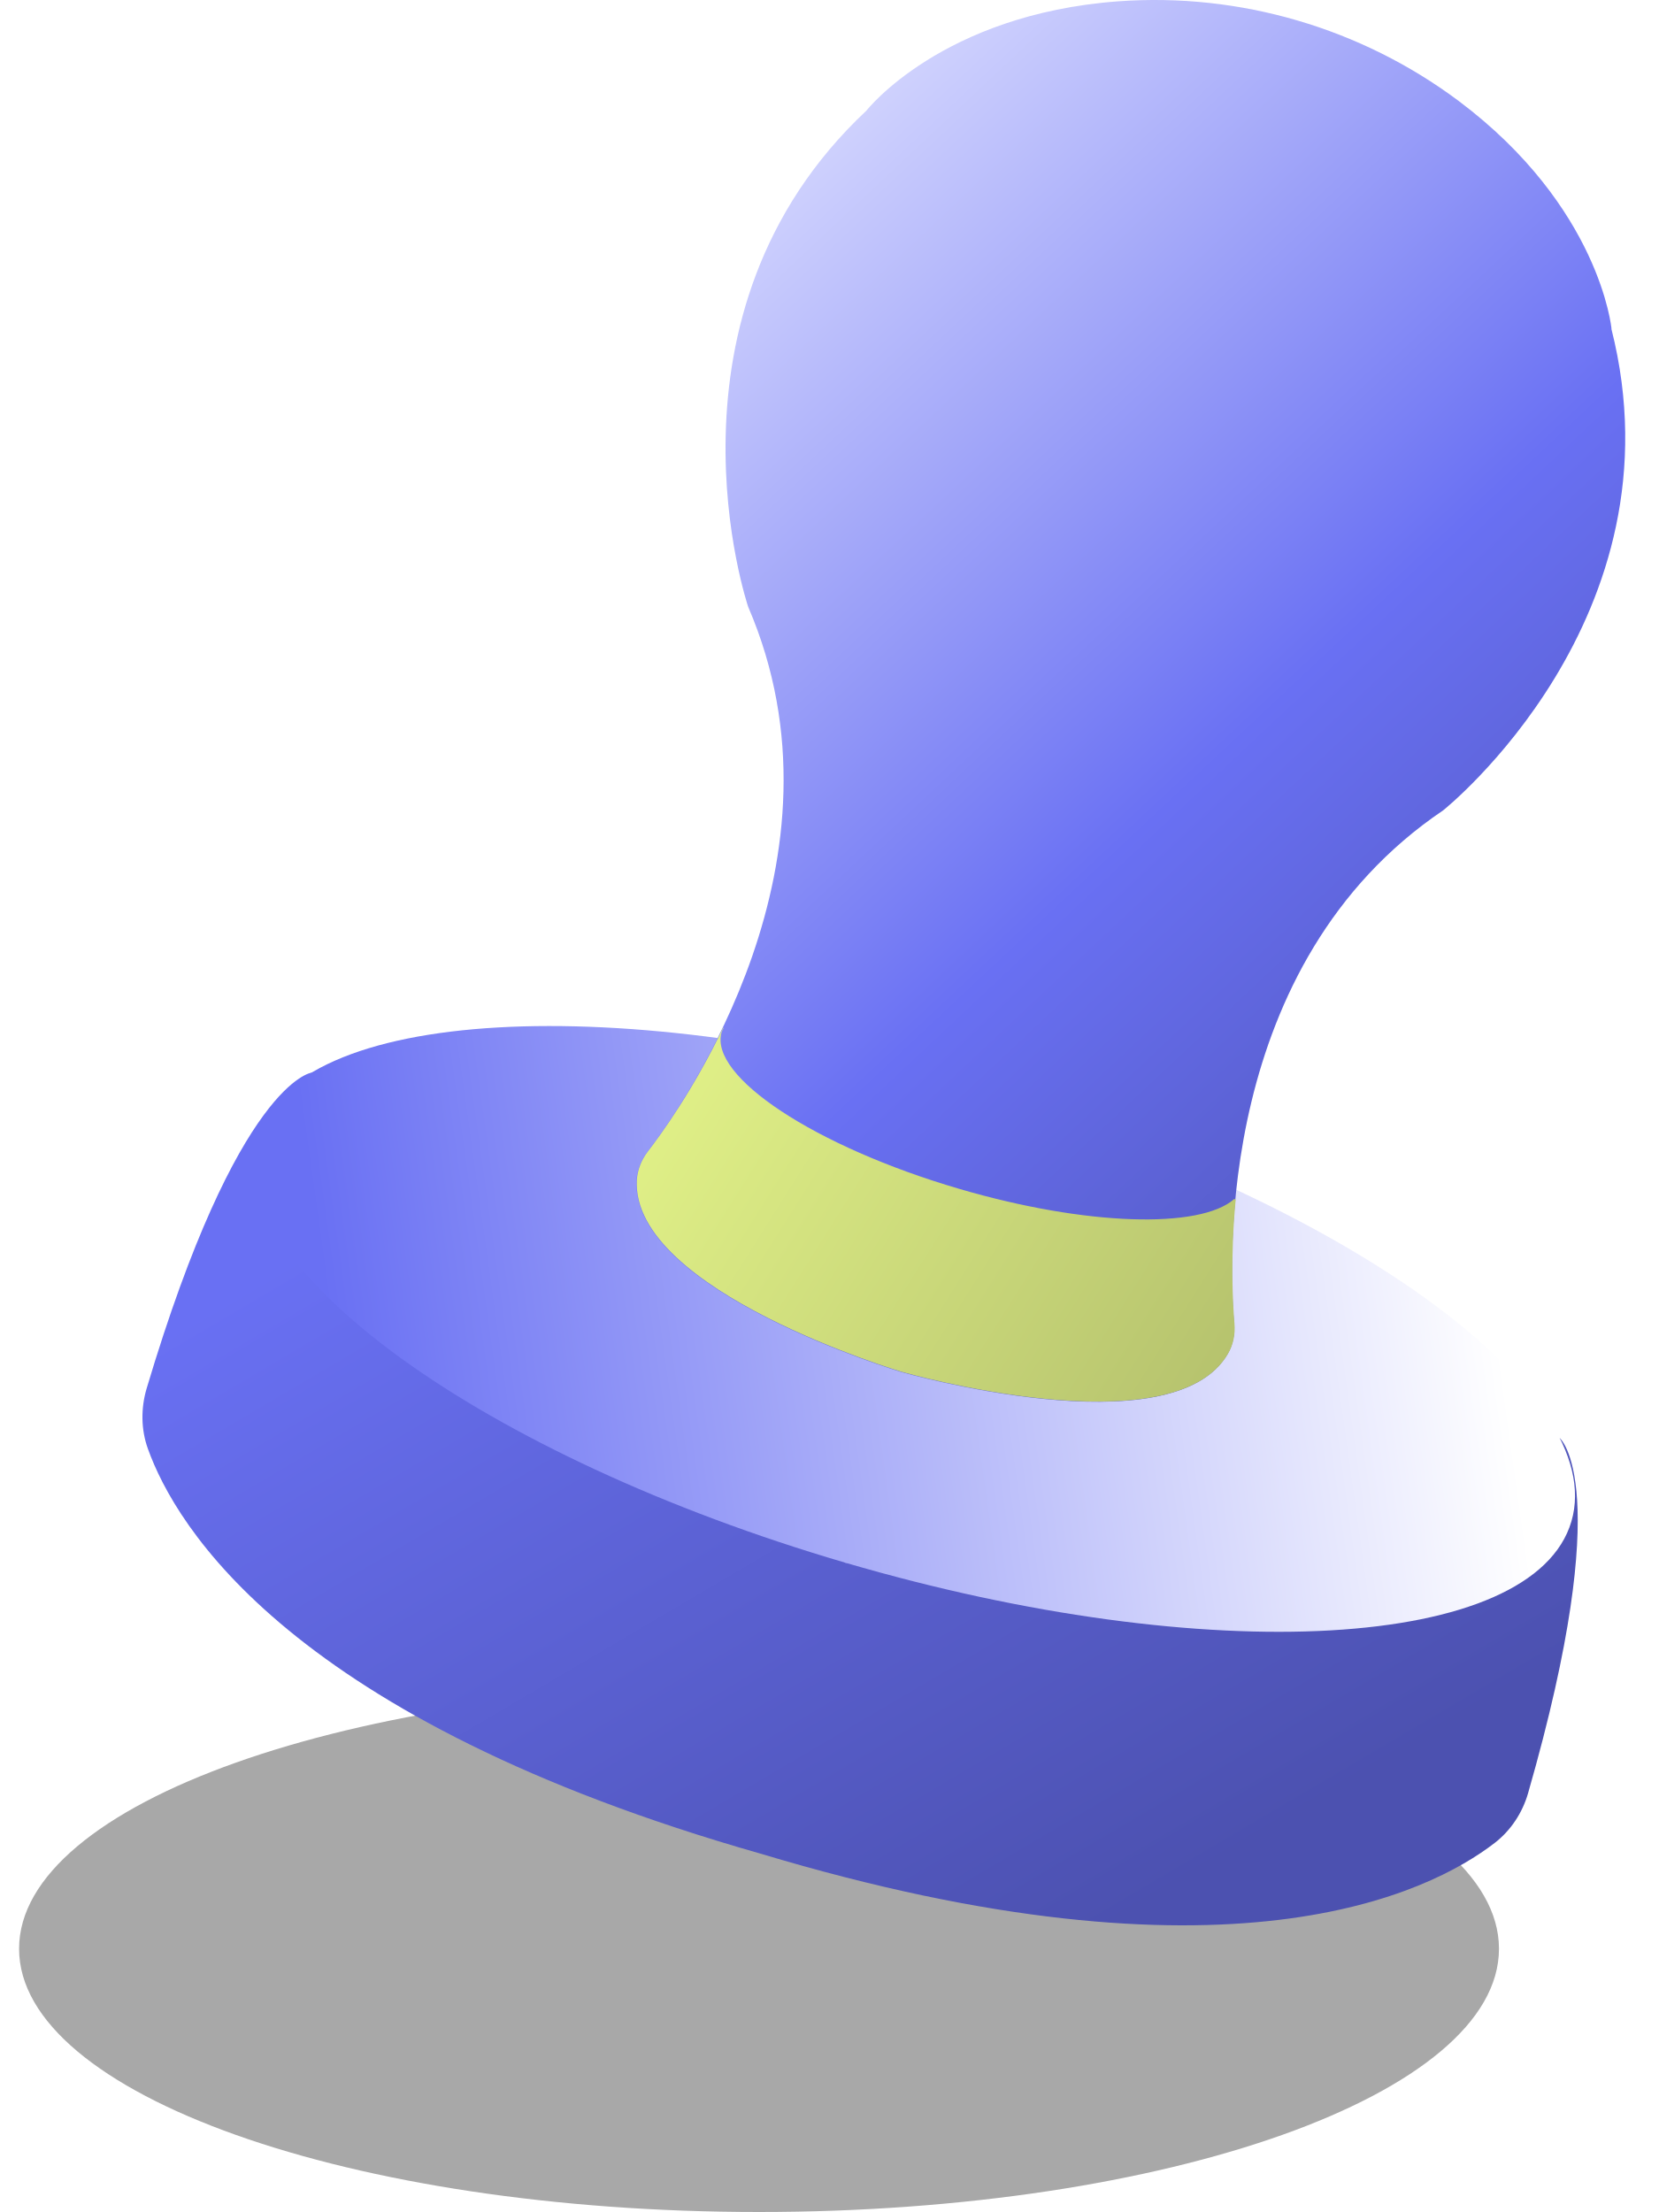
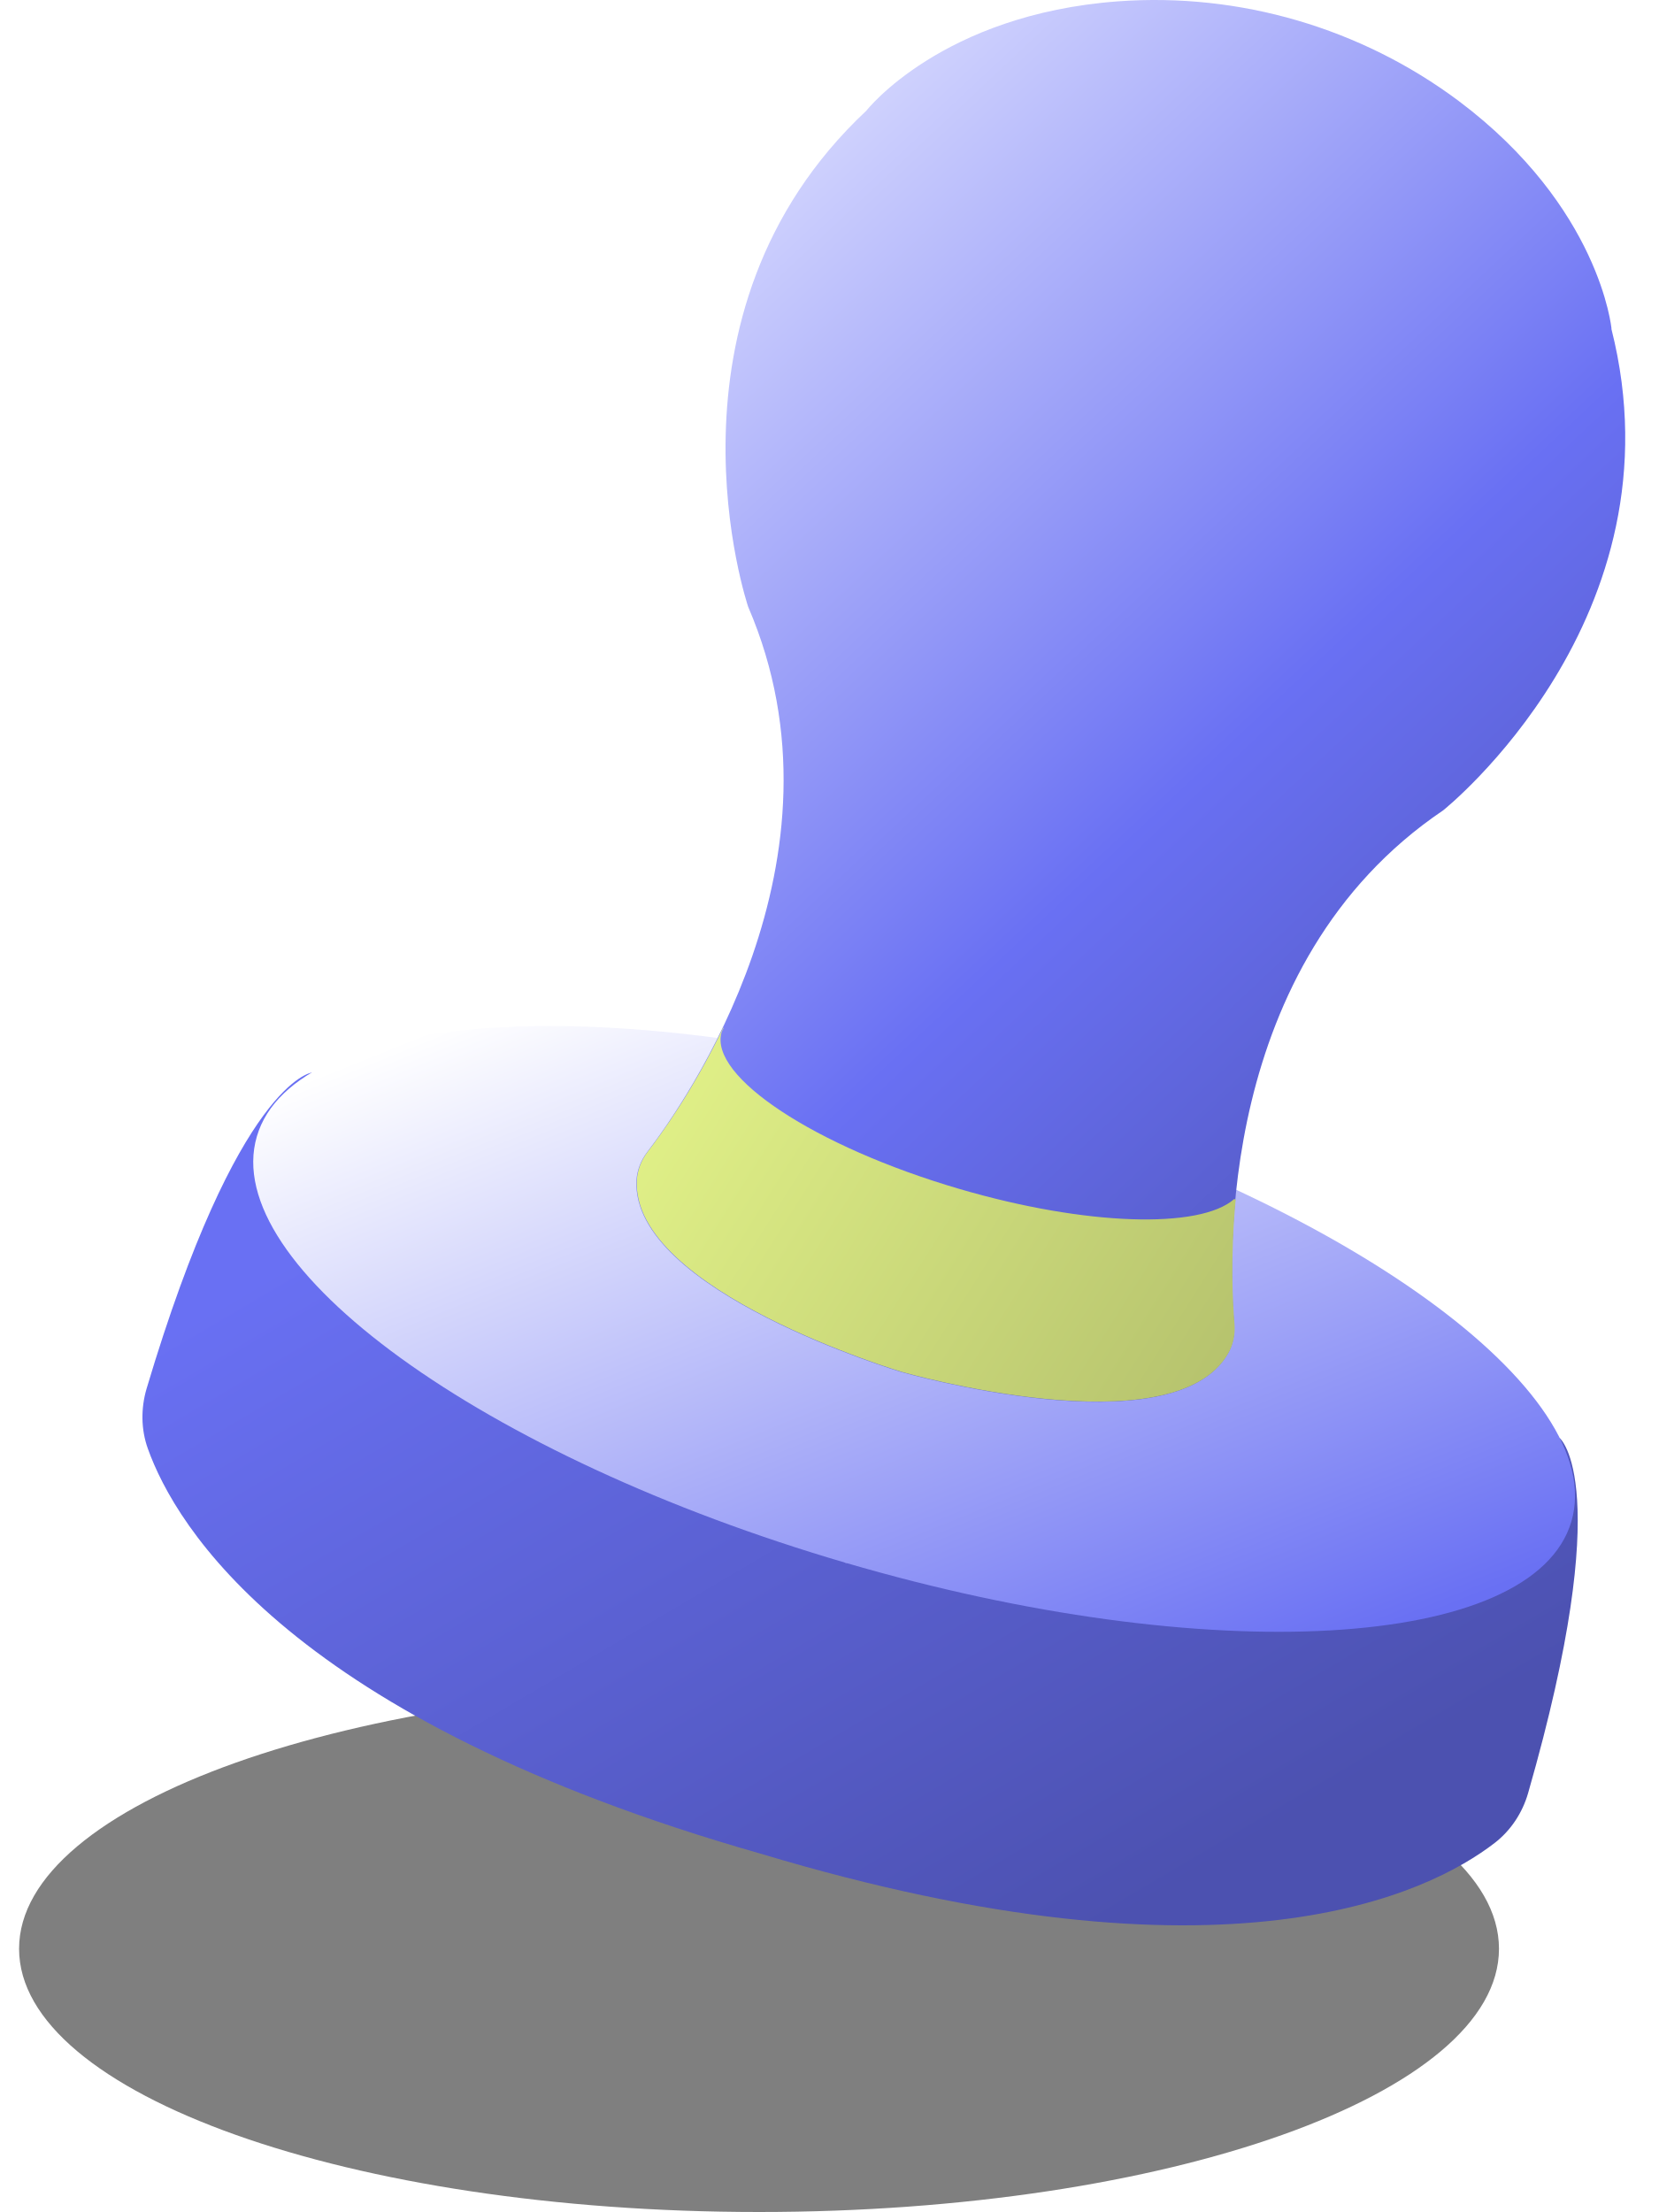
<svg xmlns="http://www.w3.org/2000/svg" width="48" height="64" viewBox="0 0 48 64" fill="none">
-   <path d="M21.961 64C33.785 64 43.37 60.59 43.37 56.384C43.37 52.178 33.785 48.769 21.961 48.769C10.137 48.769 0.552 52.178 0.552 56.384C0.552 60.59 10.137 64 21.961 64Z" fill="#A8A8A8" />
-   <path d="M45.126 41.612L24.468 45.217L9.015 31.035C9.015 31.035 6.893 31.287 4.241 40.178C4.074 40.747 4.078 41.356 4.277 41.912C5.08 44.162 8.407 49.757 22.001 53.631C35.534 57.699 41.353 54.782 43.246 53.322C43.714 52.96 44.05 52.448 44.213 51.879C46.776 42.962 45.126 41.607 45.126 41.607V41.612Z" fill="url(#paint0_linear_3218_59712)" />
-   <path d="M45.466 44.018C46.56 40.281 38.933 34.758 28.43 31.683C17.927 28.608 8.526 29.144 7.431 32.882C6.337 36.619 13.964 42.141 24.468 45.217C34.971 48.292 44.372 47.755 45.466 44.018Z" fill="url(#paint1_linear_3218_59712)" />
-   <path d="M46.626 9.512C46.626 9.512 46.3 5.991 42.196 2.915C39.377 0.811 35.869 -0.217 32.357 0.038C27.243 0.414 25.067 3.202 25.067 3.202C18.771 9.101 21.648 17.56 21.648 17.56C24.79 24.849 19.799 31.935 18.727 33.33C18.546 33.568 18.431 33.855 18.414 34.15C18.25 37.358 26.078 39.697 26.078 39.697C26.078 39.697 33.932 41.951 35.525 39.163C35.675 38.903 35.732 38.598 35.706 38.302C35.556 36.546 35.176 27.889 41.755 23.446C41.755 23.446 48.744 17.878 46.622 9.512H46.626Z" fill="url(#paint2_linear_3218_59712)" />
-   <path d="M35.708 34.693C34.72 35.562 31.424 35.474 27.753 34.397C23.579 33.175 20.503 31.145 20.878 29.866C20.892 29.822 20.918 29.777 20.94 29.738H20.922C20.067 31.52 19.136 32.809 18.738 33.325C18.557 33.563 18.443 33.85 18.425 34.146C18.262 37.353 26.089 39.692 26.089 39.692C26.089 39.692 33.943 41.947 35.536 39.158C35.686 38.898 35.743 38.593 35.717 38.298C35.669 37.72 35.593 36.392 35.752 34.706L35.704 34.688L35.708 34.693Z" fill="url(#paint3_linear_3218_59712)" />
+   <path d="M21.961 64C33.785 64 43.37 60.59 43.37 56.384C43.37 52.178 33.785 48.769 21.961 48.769C10.137 48.769 0.552 52.178 0.552 56.384C0.552 60.59 10.137 64 21.961 64Z" fill="#7F7F7F" />
+   <path d="M45.126 41.612L24.468 45.217L9.015 31.035C9.015 31.035 6.893 31.287 4.241 40.178C4.074 40.747 4.078 41.356 4.277 41.912C5.08 44.162 8.407 49.757 22.001 53.631C35.534 57.699 41.353 54.782 43.246 53.322C43.714 52.96 44.05 52.448 44.213 51.879C46.776 42.962 45.126 41.607 45.126 41.607V41.612Z" fill="url(#paint0_linear_3614_29954)" />
+   <path d="M45.466 44.018C46.56 40.281 38.933 34.758 28.43 31.683C17.927 28.608 8.526 29.144 7.431 32.882C6.337 36.619 13.964 42.141 24.468 45.217C34.971 48.292 44.372 47.755 45.466 44.018Z" fill="url(#paint1_linear_3614_29954)" />
+   <path d="M46.626 9.512C46.626 9.512 46.3 5.991 42.196 2.915C39.377 0.811 35.869 -0.217 32.357 0.038C27.243 0.414 25.067 3.202 25.067 3.202C18.771 9.101 21.648 17.56 21.648 17.56C24.79 24.849 19.799 31.935 18.727 33.33C18.546 33.568 18.431 33.855 18.414 34.15C18.25 37.358 26.078 39.697 26.078 39.697C26.078 39.697 33.932 41.951 35.525 39.163C35.675 38.903 35.732 38.598 35.706 38.302C35.556 36.546 35.176 27.889 41.755 23.446C41.755 23.446 48.744 17.878 46.622 9.512H46.626Z" fill="url(#paint2_linear_3614_29954)" />
+   <path d="M35.708 34.693C34.72 35.563 31.424 35.474 27.753 34.398C23.579 33.175 20.503 31.146 20.878 29.866C20.892 29.822 20.918 29.778 20.94 29.738H20.922C20.067 31.521 19.136 32.809 18.738 33.325C18.557 33.564 18.443 33.851 18.425 34.146C18.262 37.354 26.089 39.693 26.089 39.693C26.089 39.693 33.943 41.947 35.536 39.159C35.686 38.898 35.743 38.594 35.717 38.298C35.669 37.72 35.593 36.392 35.752 34.707L35.704 34.689L35.708 34.693Z" fill="url(#paint3_linear_3614_29954)" />
  <defs>
-     <linearGradient id="paint0_linear_3218_59712" x1="17.617" y1="31.035" x2="32.153" y2="55.706" gradientUnits="userSpaceOnUse">
+     <linearGradient id="paint0_linear_3614_29954" x1="17.617" y1="31.035" x2="32.153" y2="55.706" gradientUnits="userSpaceOnUse">
      <stop stop-color="#6970F3" />
      <stop offset="1" stop-color="#4C51B0" />
    </linearGradient>
-     <linearGradient id="paint1_linear_3218_59712" x1="44.562" y1="47.108" x2="11.403" y2="51.741" gradientUnits="userSpaceOnUse">
+     <linearGradient id="paint1_linear_3614_29954" x1="7.781" y1="31.688" x2="17.706" y2="56.276" gradientUnits="userSpaceOnUse">
      <stop stop-color="white" />
      <stop offset="1" stop-color="#6970F3" />
    </linearGradient>
-     <linearGradient id="paint2_linear_3218_59712" x1="18.411" y1="5.03" x2="47.023" y2="35.527" gradientUnits="userSpaceOnUse">
+     <linearGradient id="paint2_linear_3614_29954" x1="18.411" y1="5.03" x2="47.023" y2="35.527" gradientUnits="userSpaceOnUse">
      <stop stop-color="#DEE0FF" />
      <stop offset="0.571" stop-color="#6970F3" />
      <stop offset="1" stop-color="#4C51B0" />
    </linearGradient>
-     <linearGradient id="paint3_linear_3218_59712" x1="18.96" y1="29.738" x2="53.28" y2="51.403" gradientUnits="userSpaceOnUse">
+     <linearGradient id="paint3_linear_3614_29954" x1="18.96" y1="29.738" x2="53.28" y2="51.403" gradientUnits="userSpaceOnUse">
      <stop stop-color="#E3F389" />
      <stop offset="1" stop-color="#848D4F" />
    </linearGradient>
  </defs>
</svg>
